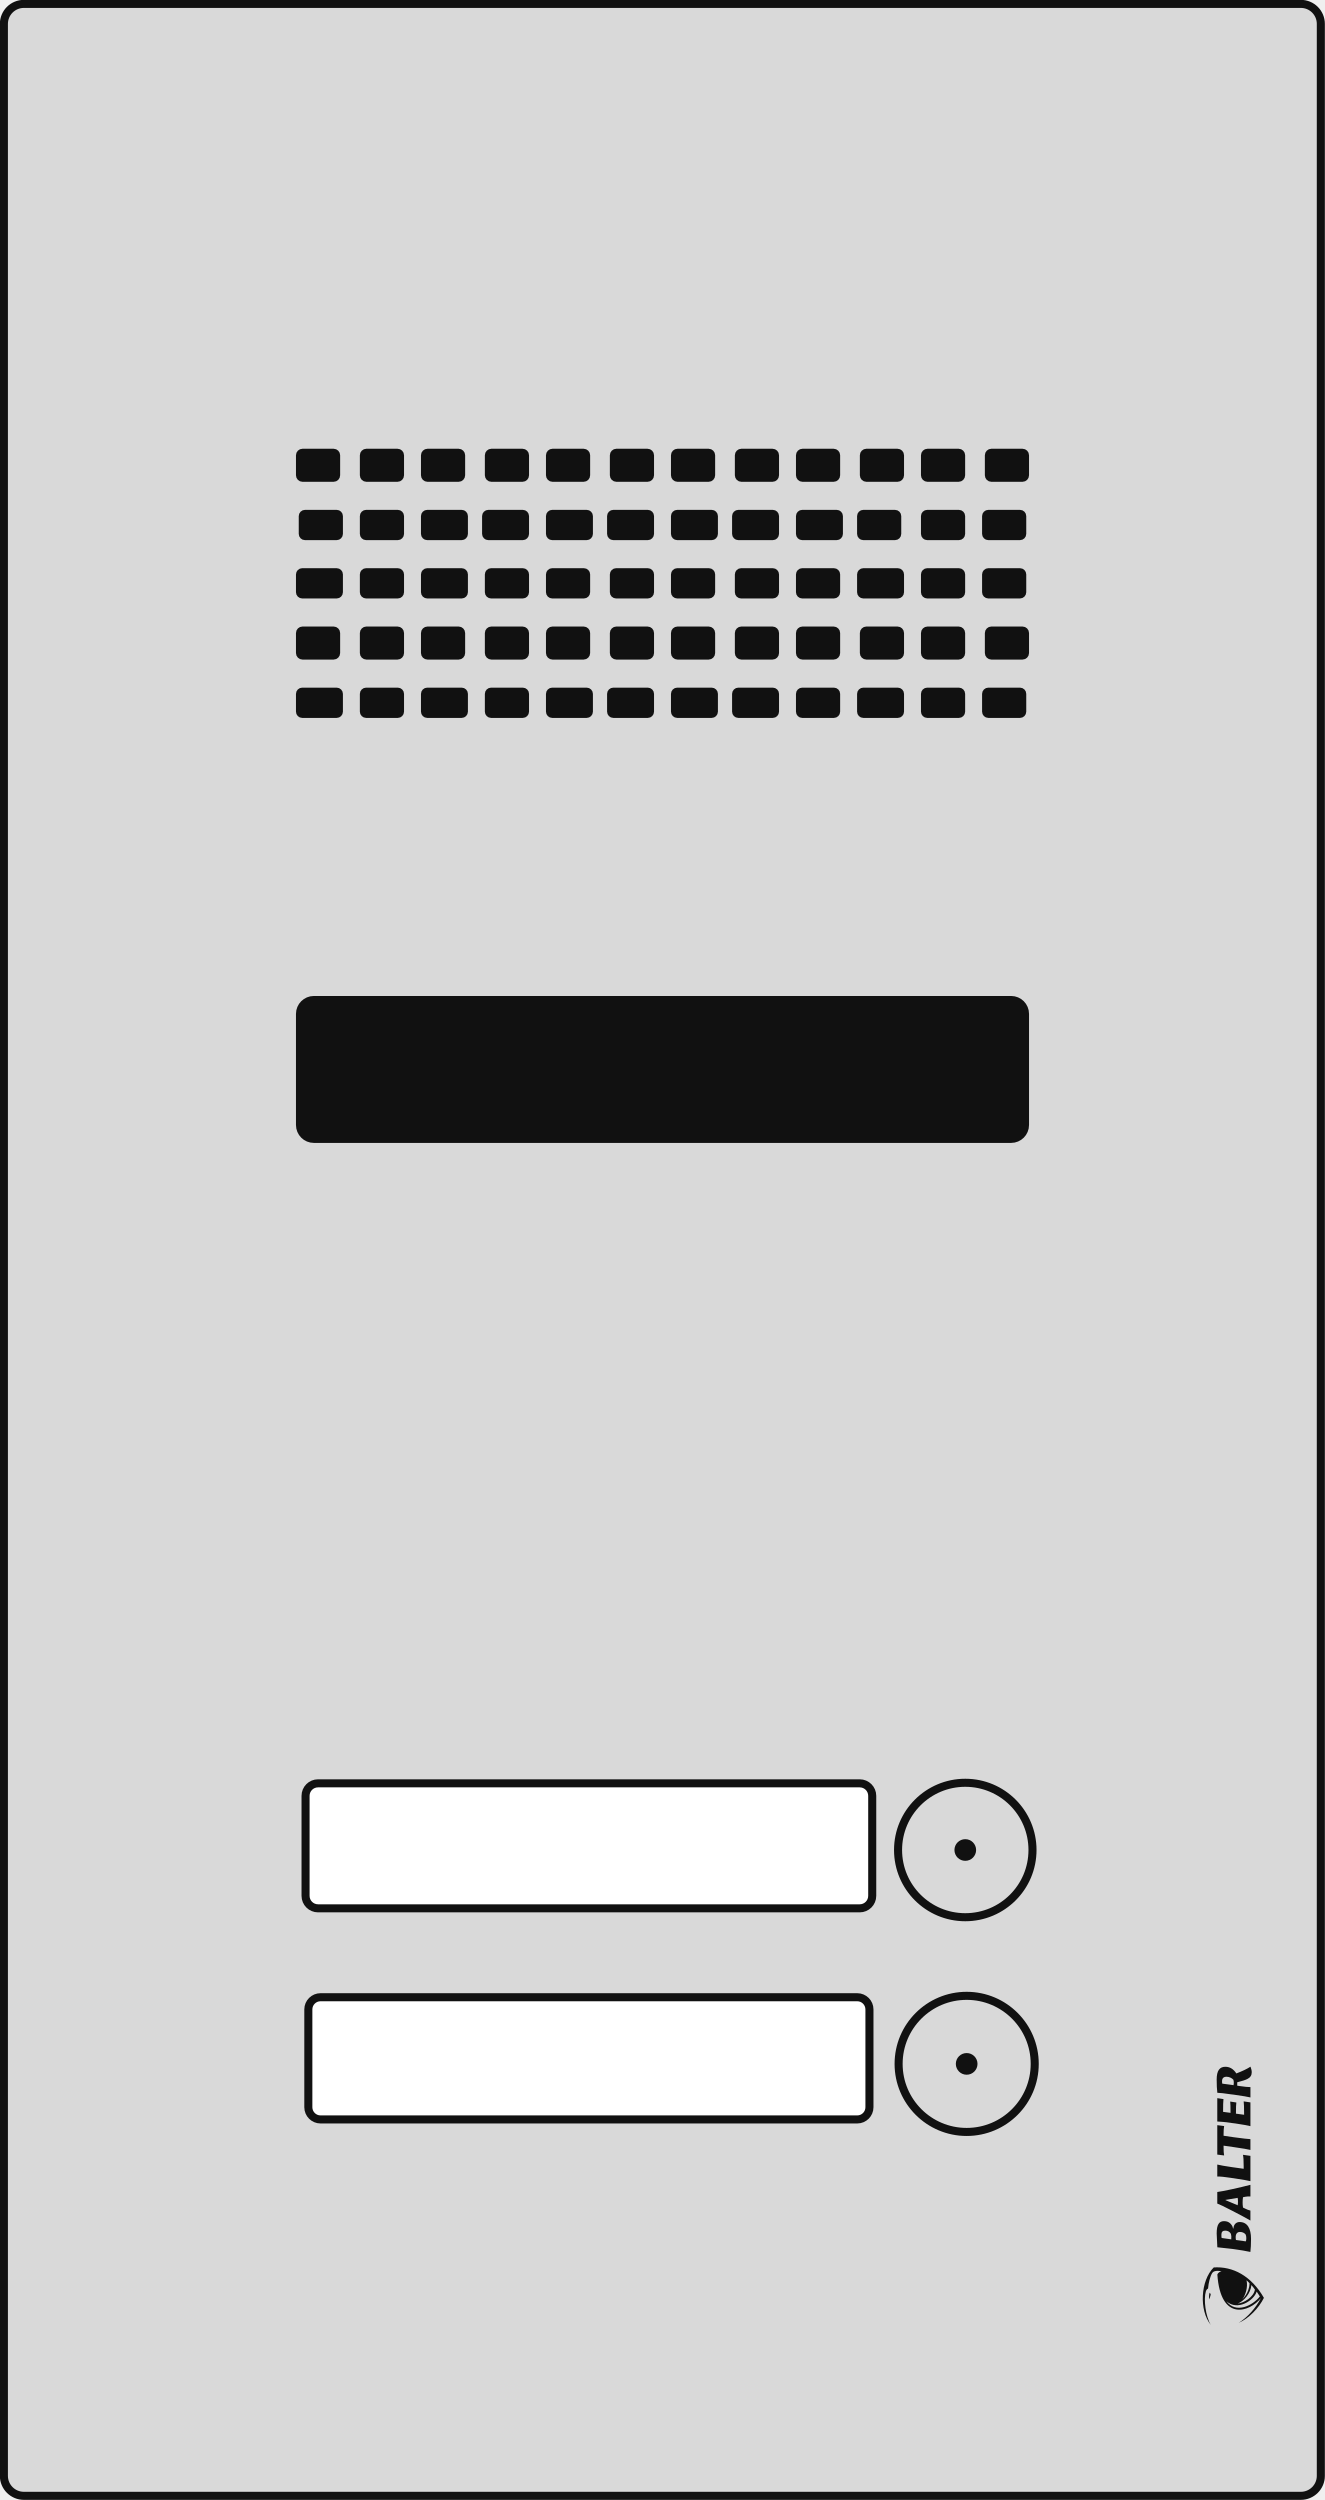
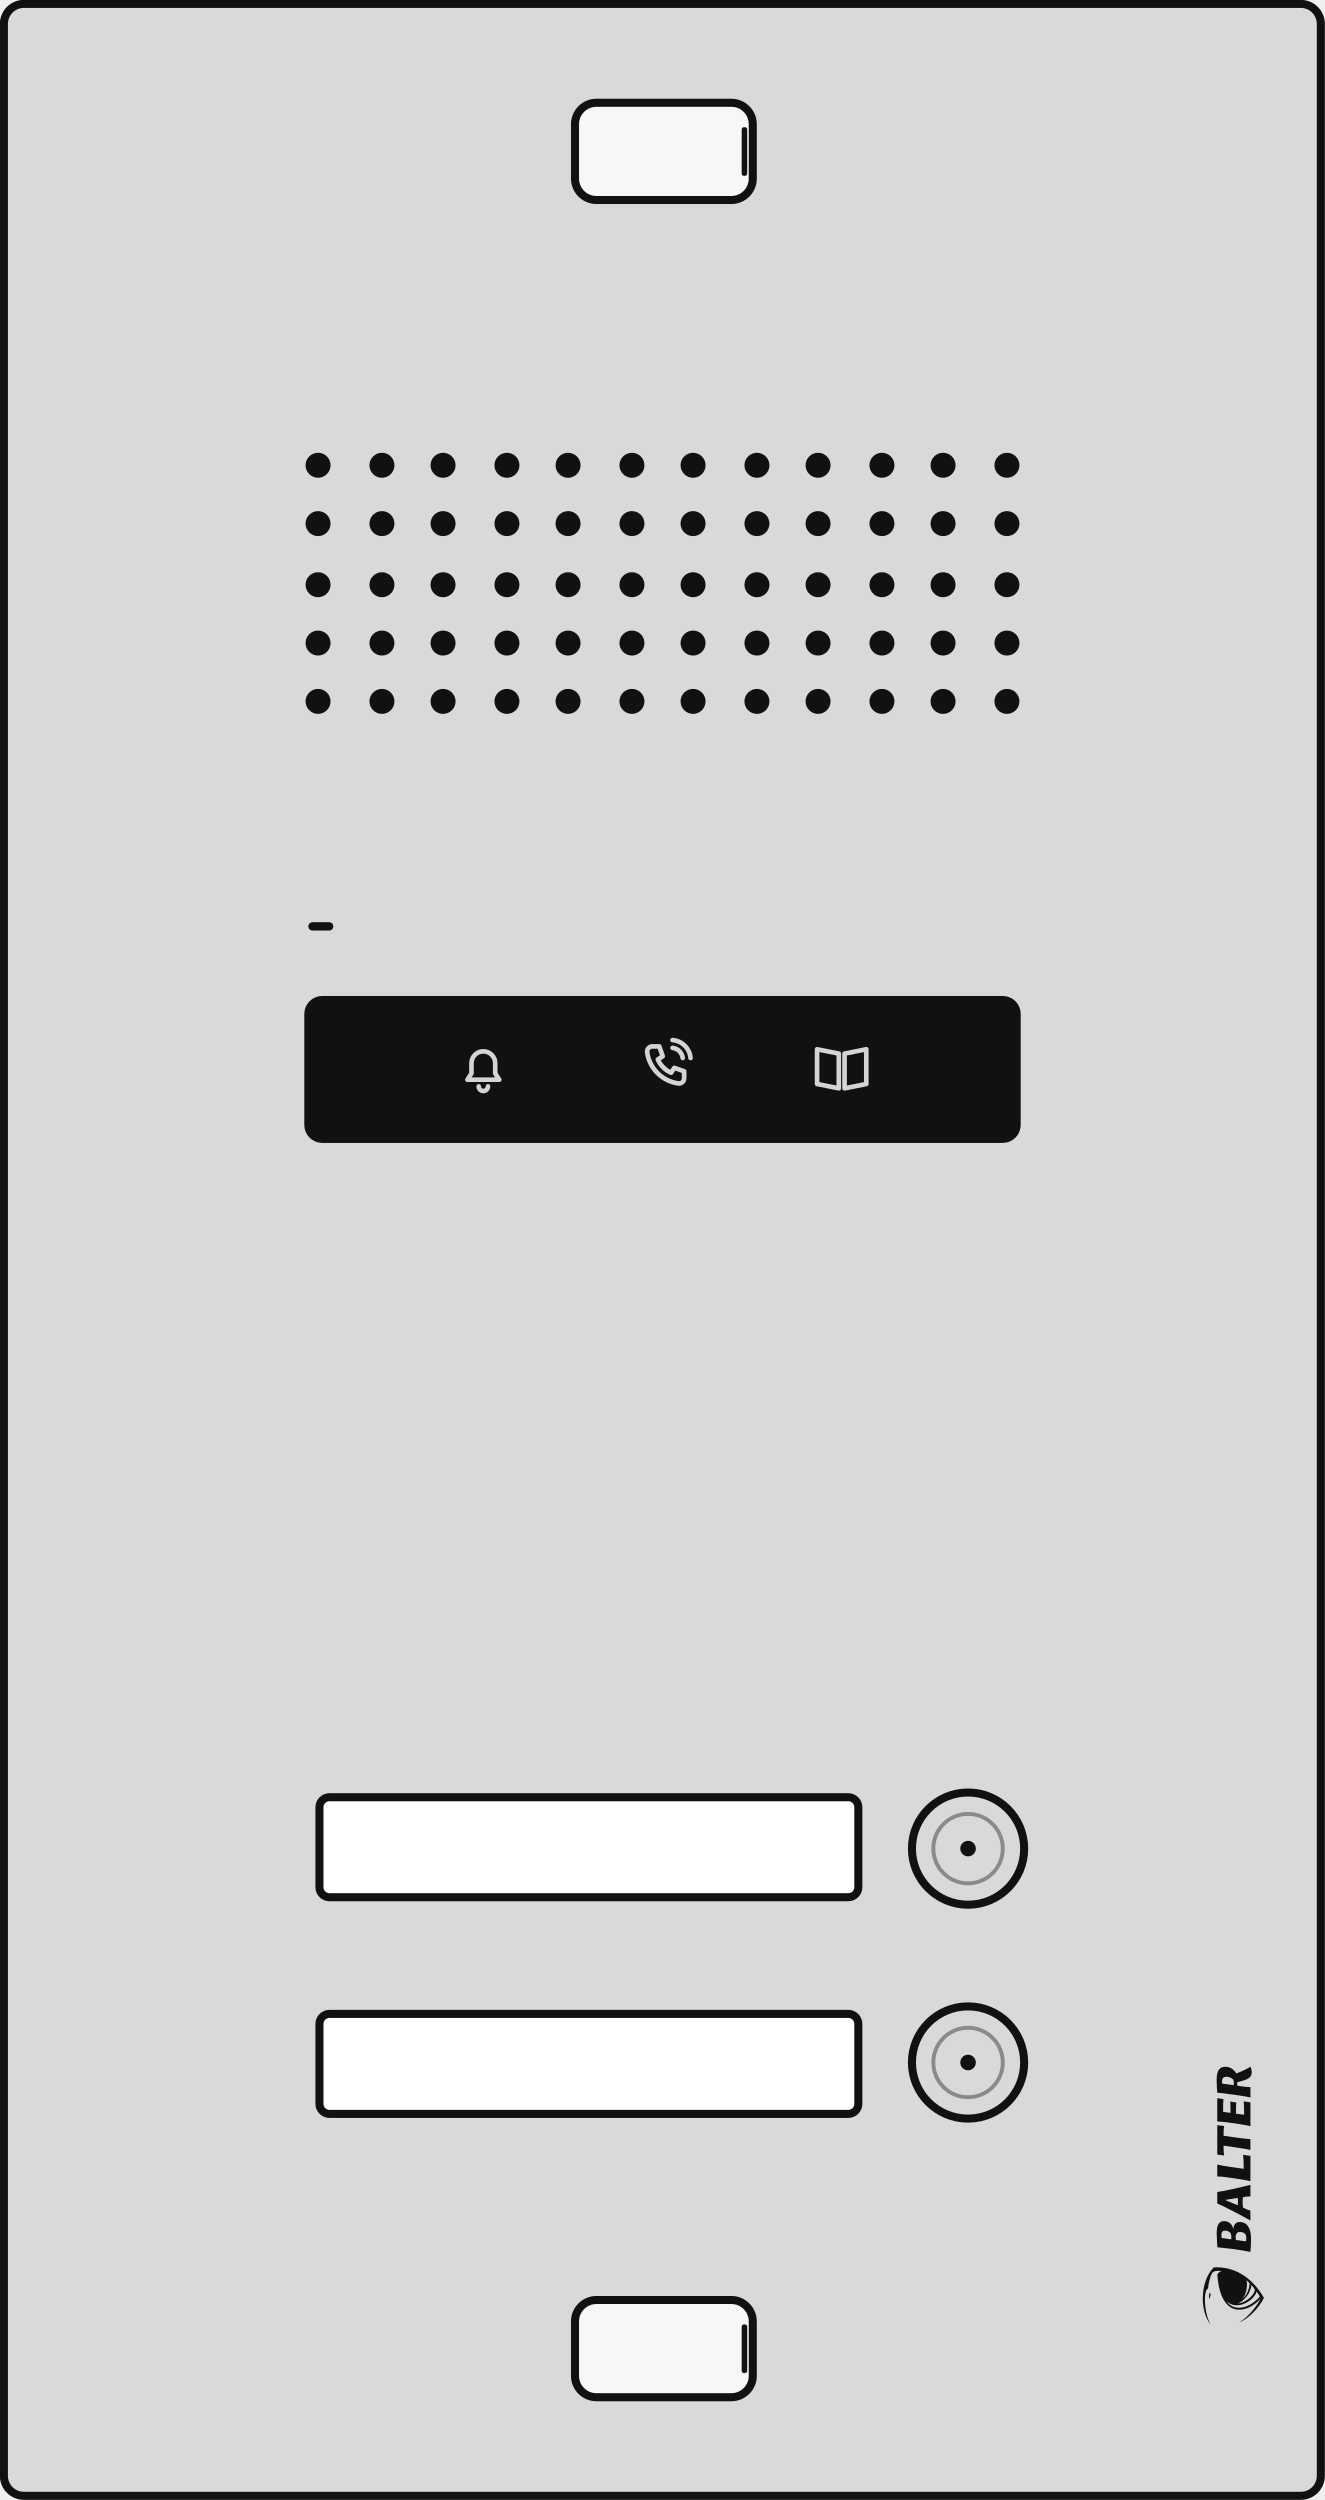
<svg xmlns="http://www.w3.org/2000/svg" viewBox="0 0 477 900" width="477" height="900" role="img" aria-label="EVO-HD-2FAM-AUDIO · Audio-Türstation, 2 Klingeltaster (Skizze)">
+   <defs>
+     <pattern id="mesh" width="5" height="5" patternUnits="userSpaceOnUse" patternTransform="rotate(45)">
+       <path d="M0 0V5M0 0H5" stroke="#8a8a8a" stroke-width="1.2" />
+     </pattern>
+   </defs>
  <rect x="1.4" y="1.4" width="474.1" height="897.1" rx="7.2" fill="#D9D9D9" stroke="#111111" stroke-width="2.9" />
-   <rect x="108.0" y="360.0" width="261.0" height="50.0" rx="5.0" fill="#111111" stroke="#111111" stroke-width="2.9" />
-   <rect x="110.0" y="642.0" width="204.0" height="45.0" rx="4.5" fill="#FFFFFF" stroke="#111111" stroke-width="2.9" />
-   <rect x="111.0" y="719.0" width="202.0" height="44.0" rx="4.4" fill="#FFFFFF" stroke="#111111" stroke-width="2.9" />
-   <circle cx="347.5" cy="666.0" r="24.2" fill="#D9D9D9" stroke="#111111" stroke-width="2.9" />
-   <circle cx="347.5" cy="666.0" r="3.9" fill="#111111" />
-   <circle cx="348.0" cy="743.0" r="24.5" fill="#D9D9D9" stroke="#111111" stroke-width="2.9" />
-   <circle cx="348.0" cy="743.0" r="3.9" fill="#111111" />
-   <rect x="131.0" y="163.0" width="13.0" height="9.0" rx="0.9" fill="#111111" stroke="#111111" stroke-width="2.9" />
-   <rect x="108.0" y="163.0" width="13.0" height="9.0" rx="0.9" fill="#111111" stroke="#111111" stroke-width="2.9" />
-   <rect x="243.0" y="163.0" width="13.0" height="9.0" rx="0.9" fill="#111111" stroke="#111111" stroke-width="2.9" />
-   <rect x="288.0" y="163.0" width="13.0" height="9.0" rx="0.9" fill="#111111" stroke="#111111" stroke-width="2.9" />
-   <rect x="176.0" y="227.0" width="13.0" height="9.0" rx="0.9" fill="#111111" stroke="#111111" stroke-width="2.9" />
-   <rect x="243.0" y="227.0" width="13.0" height="9.0" rx="0.9" fill="#111111" stroke="#111111" stroke-width="2.9" />
-   <rect x="288.0" y="227.0" width="13.0" height="9.0" rx="0.9" fill="#111111" stroke="#111111" stroke-width="2.9" />
-   <rect x="198.0" y="163.0" width="13.0" height="9.0" rx="0.9" fill="#111111" stroke="#111111" stroke-width="2.9" />
-   <rect x="333.0" y="163.0" width="13.0" height="9.0" rx="0.9" fill="#111111" stroke="#111111" stroke-width="2.9" />
-   <rect x="131.0" y="227.0" width="13.0" height="9.0" rx="0.9" fill="#111111" stroke="#111111" stroke-width="2.9" />
-   <rect x="333.0" y="227.0" width="13.0" height="9.0" rx="0.9" fill="#111111" stroke="#111111" stroke-width="2.9" />
-   <rect x="176.0" y="163.0" width="13.0" height="9.0" rx="0.9" fill="#111111" stroke="#111111" stroke-width="2.9" />
-   <rect x="198.0" y="227.0" width="13.0" height="9.0" rx="0.9" fill="#111111" stroke="#111111" stroke-width="2.9" />
-   <rect x="221.0" y="227.0" width="13.0" height="9.0" rx="0.9" fill="#111111" stroke="#111111" stroke-width="2.9" />
-   <rect x="153.0" y="163.0" width="13.0" height="9.0" rx="0.9" fill="#111111" stroke="#111111" stroke-width="2.9" />
-   <rect x="311.0" y="163.0" width="13.0" height="9.0" rx="0.9" fill="#111111" stroke="#111111" stroke-width="2.9" />
-   <rect x="356.0" y="163.0" width="13.0" height="9.0" rx="0.9" fill="#111111" stroke="#111111" stroke-width="2.9" />
-   <rect x="108.0" y="227.0" width="13.0" height="9.0" rx="0.9" fill="#111111" stroke="#111111" stroke-width="2.9" />
-   <rect x="356.0" y="227.0" width="13.0" height="9.0" rx="0.9" fill="#111111" stroke="#111111" stroke-width="2.9" />
-   <rect x="265.0" y="249.0" width="14.0" height="8.0" rx="0.8" fill="#111111" stroke="#111111" stroke-width="2.9" />
-   <rect x="333.0" y="249.0" width="13.0" height="8.0" rx="0.8" fill="#111111" stroke="#111111" stroke-width="2.9" />
-   <rect x="221.0" y="163.0" width="13.0" height="9.0" rx="0.9" fill="#111111" stroke="#111111" stroke-width="2.9" />
-   <rect x="266.0" y="163.0" width="13.0" height="9.0" rx="0.9" fill="#111111" stroke="#111111" stroke-width="2.9" />
-   <rect x="153.0" y="227.0" width="13.0" height="9.0" rx="0.9" fill="#111111" stroke="#111111" stroke-width="2.9" />
-   <rect x="311.0" y="227.0" width="13.0" height="9.0" rx="0.9" fill="#111111" stroke="#111111" stroke-width="2.9" />
-   <rect x="310.0" y="206.0" width="14.0" height="8.0" rx="0.8" fill="#111111" stroke="#111111" stroke-width="2.9" />
-   <rect x="131.0" y="249.0" width="13.0" height="8.0" rx="0.8" fill="#111111" stroke="#111111" stroke-width="2.9" />
-   <rect x="176.0" y="249.0" width="13.0" height="8.0" rx="0.8" fill="#111111" stroke="#111111" stroke-width="2.9" />
-   <rect x="153.0" y="185.0" width="14.0" height="8.0" rx="0.8" fill="#111111" stroke="#111111" stroke-width="2.9" />
-   <rect x="175.0" y="185.0" width="14.0" height="8.0" rx="0.8" fill="#111111" stroke="#111111" stroke-width="2.9" />
-   <rect x="108.0" y="206.0" width="14.0" height="8.0" rx="0.8" fill="#111111" stroke="#111111" stroke-width="2.9" />
-   <rect x="153.0" y="206.0" width="14.0" height="8.0" rx="0.8" fill="#111111" stroke="#111111" stroke-width="2.9" />
-   <rect x="198.0" y="249.0" width="14.0" height="8.0" rx="0.8" fill="#111111" stroke="#111111" stroke-width="2.9" />
-   <rect x="220.0" y="249.0" width="14.0" height="8.0" rx="0.8" fill="#111111" stroke="#111111" stroke-width="2.9" />
-   <rect x="333.0" y="185.0" width="13.0" height="8.0" rx="0.8" fill="#111111" stroke="#111111" stroke-width="2.9" />
-   <rect x="131.0" y="206.0" width="13.0" height="8.0" rx="0.8" fill="#111111" stroke="#111111" stroke-width="2.9" />
-   <rect x="176.0" y="206.0" width="13.0" height="8.0" rx="0.8" fill="#111111" stroke="#111111" stroke-width="2.9" />
-   <rect x="198.0" y="206.0" width="13.0" height="8.0" rx="0.8" fill="#111111" stroke="#111111" stroke-width="2.9" />
-   <rect x="221.0" y="206.0" width="13.0" height="8.0" rx="0.8" fill="#111111" stroke="#111111" stroke-width="2.9" />
-   <rect x="243.0" y="206.0" width="13.0" height="8.0" rx="0.8" fill="#111111" stroke="#111111" stroke-width="2.9" />
-   <rect x="266.0" y="206.0" width="13.0" height="8.0" rx="0.8" fill="#111111" stroke="#111111" stroke-width="2.9" />
-   <rect x="288.0" y="206.0" width="13.0" height="8.0" rx="0.8" fill="#111111" stroke="#111111" stroke-width="2.9" />
-   <rect x="333.0" y="206.0" width="13.0" height="8.0" rx="0.8" fill="#111111" stroke="#111111" stroke-width="2.9" />
-   <rect x="288.0" y="249.0" width="13.0" height="8.0" rx="0.8" fill="#111111" stroke="#111111" stroke-width="2.9" />
-   <rect x="266.0" y="227.0" width="13.0" height="9.0" rx="0.9" fill="#111111" stroke="#111111" stroke-width="2.9" />
-   <rect x="198.0" y="185.0" width="14.0" height="8.0" rx="0.8" fill="#111111" stroke="#111111" stroke-width="2.9" />
-   <rect x="220.0" y="185.0" width="14.0" height="8.0" rx="0.8" fill="#111111" stroke="#111111" stroke-width="2.9" />
-   <rect x="243.0" y="185.0" width="14.0" height="8.0" rx="0.8" fill="#111111" stroke="#111111" stroke-width="2.9" />
-   <rect x="288.0" y="185.0" width="14.0" height="8.0" rx="0.8" fill="#111111" stroke="#111111" stroke-width="2.9" />
-   <rect x="243.0" y="249.0" width="14.0" height="8.0" rx="0.8" fill="#111111" stroke="#111111" stroke-width="2.9" />
-   <rect x="131.0" y="185.0" width="13.0" height="8.0" rx="0.8" fill="#111111" stroke="#111111" stroke-width="2.9" />
-   <rect x="310.0" y="185.0" width="13.0" height="8.0" rx="0.8" fill="#111111" stroke="#111111" stroke-width="2.9" />
-   <rect x="265.0" y="185.0" width="14.0" height="8.0" rx="0.8" fill="#111111" stroke="#111111" stroke-width="2.9" />
-   <rect x="355.0" y="249.0" width="13.0" height="8.0" rx="0.8" fill="#111111" stroke="#111111" stroke-width="2.9" />
-   <rect x="108.0" y="249.0" width="14.0" height="8.0" rx="0.8" fill="#111111" stroke="#111111" stroke-width="2.9" />
-   <rect x="153.0" y="249.0" width="14.0" height="8.0" rx="0.8" fill="#111111" stroke="#111111" stroke-width="2.9" />
-   <rect x="310.0" y="249.0" width="14.0" height="8.0" rx="0.8" fill="#111111" stroke="#111111" stroke-width="2.9" />
-   <rect x="109.0" y="185.0" width="13.0" height="8.0" rx="0.8" fill="#111111" stroke="#111111" stroke-width="2.9" />
-   <rect x="355.0" y="185.0" width="13.0" height="8.0" rx="0.8" fill="#111111" stroke="#111111" stroke-width="2.9" />
-   <rect x="355.0" y="206.0" width="13.0" height="8.0" rx="0.8" fill="#111111" stroke="#111111" stroke-width="2.9" />
+   <rect x="111.0" y="332.0" width="9.0" height="3.0" rx="1.5" fill="#111111" />
+   <rect x="111.0" y="360.0" width="255.0" height="50.0" rx="5.0" fill="#111111" stroke="#111111" stroke-width="2.9" />
+   <path d="M6.5 16.5h11l-1.4-2.2V10.8a4.1 4.1 0 0 0-8.2 0v3.5z M10.4 18.8a1.6 1.6 0 0 0 3.2 0" transform="translate(161.5 371.5) scale(1.042)" fill="none" stroke="#D4D4D4" stroke-width="1.6" stroke-linecap="round" stroke-linejoin="round" />
+   <path d="M8 5h2.4l1.2 3.4-1.7 1.1a9 9 0 0 0 4.6 4.6l1.1-1.7 3.4 1.2V16a1.8 1.8 0 0 1-1.9 1.8A12.6 12.6 0 0 1 6.2 6.9 1.8 1.8 0 0 1 8 5z M15 5.5a4 4 0 0 1 3.5 3.5 M15 2.8a6.8 6.8 0 0 1 6.2 6.2" transform="translate(226.5 371.5) scale(1.042)" fill="none" stroke="#D4D4D4" stroke-width="1.6" stroke-linecap="round" stroke-linejoin="round" />
+   <path d="M3.5 5.5l7.5 1.5v12l-7.5-1.5z M20.5 5.5l-7.5 1.5v12l7.5-1.5z" transform="translate(290.5 372.0) scale(1.042)" fill="none" stroke="#D4D4D4" stroke-width="1.6" stroke-linecap="round" stroke-linejoin="round" />
+   <circle cx="114.5" cy="167.5" r="4.5" fill="#111111" />
+   <circle cx="137.5" cy="167.5" r="4.5" fill="#111111" />
+   <circle cx="159.5" cy="167.5" r="4.5" fill="#111111" />
+   <circle cx="182.5" cy="167.5" r="4.5" fill="#111111" />
+   <circle cx="204.5" cy="167.5" r="4.5" fill="#111111" />
+   <circle cx="227.5" cy="167.5" r="4.5" fill="#111111" />
+   <circle cx="249.5" cy="167.5" r="4.5" fill="#111111" />
+   <circle cx="272.5" cy="167.5" r="4.5" fill="#111111" />
+   <circle cx="294.5" cy="167.5" r="4.5" fill="#111111" />
+   <circle cx="317.5" cy="167.5" r="4.5" fill="#111111" />
+   <circle cx="339.5" cy="167.5" r="4.5" fill="#111111" />
+   <circle cx="362.5" cy="167.5" r="4.5" fill="#111111" />
+   <circle cx="114.5" cy="188.5" r="4.5" fill="#111111" />
+   <circle cx="137.5" cy="188.5" r="4.5" fill="#111111" />
+   <circle cx="159.5" cy="188.5" r="4.5" fill="#111111" />
+   <circle cx="182.5" cy="188.5" r="4.5" fill="#111111" />
+   <circle cx="204.5" cy="188.5" r="4.5" fill="#111111" />
+   <circle cx="227.5" cy="188.5" r="4.5" fill="#111111" />
+   <circle cx="249.5" cy="188.5" r="4.5" fill="#111111" />
+   <circle cx="272.5" cy="188.5" r="4.5" fill="#111111" />
+   <circle cx="294.5" cy="188.5" r="4.5" fill="#111111" />
+   <circle cx="317.5" cy="188.5" r="4.5" fill="#111111" />
+   <circle cx="339.5" cy="188.5" r="4.5" fill="#111111" />
+   <circle cx="362.5" cy="188.5" r="4.5" fill="#111111" />
+   <circle cx="114.5" cy="210.5" r="4.5" fill="#111111" />
+   <circle cx="137.5" cy="210.5" r="4.5" fill="#111111" />
+   <circle cx="159.5" cy="210.5" r="4.5" fill="#111111" />
+   <circle cx="182.5" cy="210.5" r="4.5" fill="#111111" />
+   <circle cx="204.5" cy="210.5" r="4.5" fill="#111111" />
+   <circle cx="227.5" cy="210.5" r="4.5" fill="#111111" />
+   <circle cx="249.5" cy="210.5" r="4.5" fill="#111111" />
+   <circle cx="272.5" cy="210.5" r="4.5" fill="#111111" />
+   <circle cx="294.5" cy="210.5" r="4.5" fill="#111111" />
+   <circle cx="317.5" cy="210.5" r="4.5" fill="#111111" />
+   <circle cx="339.5" cy="210.5" r="4.5" fill="#111111" />
+   <circle cx="362.5" cy="210.5" r="4.5" fill="#111111" />
+   <circle cx="114.5" cy="231.5" r="4.5" fill="#111111" />
+   <circle cx="137.5" cy="231.5" r="4.5" fill="#111111" />
+   <circle cx="159.5" cy="231.5" r="4.5" fill="#111111" />
+   <circle cx="182.5" cy="231.5" r="4.5" fill="#111111" />
+   <circle cx="204.5" cy="231.5" r="4.5" fill="#111111" />
+   <circle cx="227.5" cy="231.5" r="4.5" fill="#111111" />
+   <circle cx="249.5" cy="231.5" r="4.5" fill="#111111" />
+   <circle cx="272.5" cy="231.5" r="4.5" fill="#111111" />
+   <circle cx="294.5" cy="231.5" r="4.5" fill="#111111" />
+   <circle cx="317.5" cy="231.5" r="4.5" fill="#111111" />
+   <circle cx="339.5" cy="231.5" r="4.5" fill="#111111" />
+   <circle cx="362.5" cy="231.5" r="4.5" fill="#111111" />
+   <circle cx="114.5" cy="252.5" r="4.5" fill="#111111" />
+   <circle cx="137.5" cy="252.5" r="4.5" fill="#111111" />
+   <circle cx="159.5" cy="252.5" r="4.5" fill="#111111" />
+   <circle cx="182.5" cy="252.5" r="4.5" fill="#111111" />
+   <circle cx="204.5" cy="252.5" r="4.5" fill="#111111" />
+   <circle cx="227.5" cy="252.5" r="4.5" fill="#111111" />
+   <circle cx="249.5" cy="252.5" r="4.5" fill="#111111" />
+   <circle cx="272.5" cy="252.5" r="4.5" fill="#111111" />
+   <circle cx="294.5" cy="252.5" r="4.5" fill="#111111" />
+   <circle cx="317.5" cy="252.5" r="4.5" fill="#111111" />
+   <circle cx="339.5" cy="252.5" r="4.5" fill="#111111" />
+   <circle cx="362.5" cy="252.5" r="4.5" fill="#111111" />
+   <rect x="207.0" y="37.0" width="64.0" height="35.0" rx="7.7" fill="#F7F7F7" stroke="#111111" stroke-width="2.9" />
+   <rect x="267.0" y="45.8" width="2.0" height="17.5" rx="0.8" fill="#111111" />
+   <rect x="207.0" y="828.0" width="64.0" height="35.0" rx="7.7" fill="#F7F7F7" stroke="#111111" stroke-width="2.9" />
+   <rect x="267.0" y="836.8" width="2.0" height="17.5" rx="0.8" fill="#111111" />
+   <rect x="115.0" y="647.0" width="194.0" height="36.0" rx="3.6" fill="#FFFFFF" stroke="#111111" stroke-width="2.9" />
+   <rect x="115.0" y="725.0" width="194.0" height="36.0" rx="3.6" fill="#FFFFFF" stroke="#111111" stroke-width="2.9" />
+   <circle cx="348.5" cy="665.5" r="20.2" fill="#D9D9D9" stroke="#111111" stroke-width="2.9" />
+   <circle cx="348.5" cy="665.5" r="12.5" fill="none" stroke="#8a8a8a" stroke-width="1.4" />
+   <circle cx="348.5" cy="665.5" r="2.8" fill="#111111" />
+   <circle cx="348.5" cy="742.5" r="20.2" fill="#D9D9D9" stroke="#111111" stroke-width="2.9" />
+   <circle cx="348.5" cy="742.5" r="12.5" fill="none" stroke="#8a8a8a" stroke-width="1.4" />
+   <circle cx="348.5" cy="742.5" r="2.8" fill="#111111" />
  <g transform="translate(433.00 836.99) rotate(-90) scale(0.2341)">
    <g>
      <path fill="#111111" d="M159.66,32.74c0,3.79-1.1,6.91-3.37,9.35-2.27,2.44-4.89,3.96-7.83,4.38l-.08.67c5.98.25,9.94,4.13,9.94,9.44,0,11.88-9.69,17.61-25.95,17.61-8.09,0-14.74-.34-20.05-1.01,1.6-7.67,2.95-15.42,3.96-23.08l.67-4.63c.59-4.46,1.43-12.22,2.53-23.08,11.21-.67,18.28-1.01,21.23-1.01,13.73,0,18.96,3.71,18.96,11.37ZM128.57,66.19c1.09.51,2.78.76,5.05.76,2.44,0,4.38-.42,5.73-1.18,2.44-2.11,3.71-5.05,3.71-8.68,0-5.31-4.63-7.5-12.38-6.07l-2.11,15.16ZM131.69,43.78c3.29.34,6.15.17,8.42-.51,3.29-1.85,4.97-4.8,4.97-8.85s-2.11-5.81-6.4-5.81c-2.53,0-4.13.17-4.89.42l-2.11,14.74Z" />
      <path fill="#111111" d="M197.65,73.26c.08-2.86,0-5.39-.42-7.5l-.76-3.88c-5.48-.84-10.78-.84-15.92,0l-1.68,3.45c-1.26,2.44-2.28,5.14-2.95,7.92h-15.33c3.62-6.23,8.68-15.5,15-27.88,6.4-12.38,10.11-20.05,11.12-23.08h17.78c.51,4.13,1.94,11.71,4.3,22.66,2.44,10.95,4.63,20.39,6.74,28.31h-17.86ZM191.92,35.02l-7.83,18.62c2.95.67,8.09.67,11.37,0l-3.12-18.62h-.42Z" />
      <path fill="#111111" d="M260.08,73.26h-38.92c.76-2.61,2.27-11.29,4.55-26.2l.34-2.78c1.6-10.19,2.36-17.52,2.27-21.99h18.37c-1.09,4.21-2.36,11.71-3.96,22.49l-2.53,18.11h3.62c8.68,0,14.57-.34,17.86-1.1l-1.6,11.46Z" />
      <path fill="#111111" d="M262.02,22.3h45.24l-1.35,10.53c-3.29-.59-7.5-.84-12.47-.84h-2.44l-2.36,16.17c-1.85,13.56-2.78,21.99-2.86,25.1h-16.6c.93-3.45,2.36-11.88,4.3-25.44l2.27-15.84h-2.19c-5.64,0-9.94.25-12.89.84l1.35-10.53Z" />
      <path fill="#111111" d="M342.3,73.26h-36.56c1.09-3.96,2.44-11.79,4.21-23.59l.42-3.54c1.6-10.87,2.44-18.79,2.53-23.84h35.89l-1.43,9.52c-3.29-.42-9.77-.59-19.63-.59l-1.52,11.46c8.85,0,14.57-.17,17.35-.51l-1.43,9.44c-2.36-.42-8.09-.59-17.19-.59l-1.68,12.55c10.87,0,17.69-.25,20.56-.67l-1.52,10.36Z" />
      <path fill="#111111" d="M349.89,73.26c.84-2.95,2.27-11.46,4.3-25.69l.42-3.62c1.6-10.45,2.36-17.61,2.44-21.57,5.22-.67,12.05-1.01,20.47-1.01,13.48,0,19.54,4.46,19.54,13.31,0,6.91-3.45,12.55-10.28,16.93,3.71,9.6,7.16,16.85,10.45,21.74-3.12,1.26-6.07,1.94-8.68,1.94-4.63,0-8.09-2.27-10.28-6.74-1.52-2.95-3.2-8.09-5.05-15.58h-5.22l-.51,3.12c-1.26,8.51-1.77,14.24-1.68,17.19h-15.92ZM374.91,29.63c-1.43,0-2.7.08-3.79.34l-2.36,17.35c3.45.59,6.23.51,8.42-.34,2.44-2.11,4.55-6.32,4.55-10.36,0-4.63-2.27-6.99-6.82-6.99Z" />
    </g>
    <path fill="#111111" fill-rule="evenodd" d="M88.47,16.84c1.96,29.28-12.88,57.77-46.76,77.16-15.73-7.73-31.89-23.39-38.41-38.72,8.72,13.9,22.74,26.14,38.01,34.13C19.99,72.29,4.11,27.42,77.59,22.41c2.47.81,4.61,4.01,5.05,6.37,0,0,2.52-10.94-2.61-14.21-5.13-3.27-15.31-5.77-24.05-6.47-.71-1.35-1.46-2.35-4.17-3.31C39.74,1.06,13.44,4.18,0,12.38,22.45-5.83,68.17-3.62,88.47,16.84h0ZM36.49,36.37c-19.83,14.75-6.48,40.39,7.33,51.43,1.56-.91,5.45-3.37,7.55-4.92-13.57-4.06-30.41-29.45-14.88-46.51h0ZM33,53.78c.61,9.04,9.84,24.66,21.42,26.41,1.67-1.14,4.85-3.42,7.01-5.42-12.51-1.04-24.93-11.43-28.42-20.98h0ZM39.25,60.44s9.22,11.12,24.85,11.49c1.18-1.09,2.91-2.55,4.69-4.65-10.71,2.62-24.91-2.22-29.54-6.84h0ZM39.28,9.78c1.4.61,3.68,1.6,7.36,2.43,1.64-.3,2.86-1.34,3.04-1.58-1.95-1.16-8.21-1.16-10.4-.85Z" />
  </g>
</svg>
